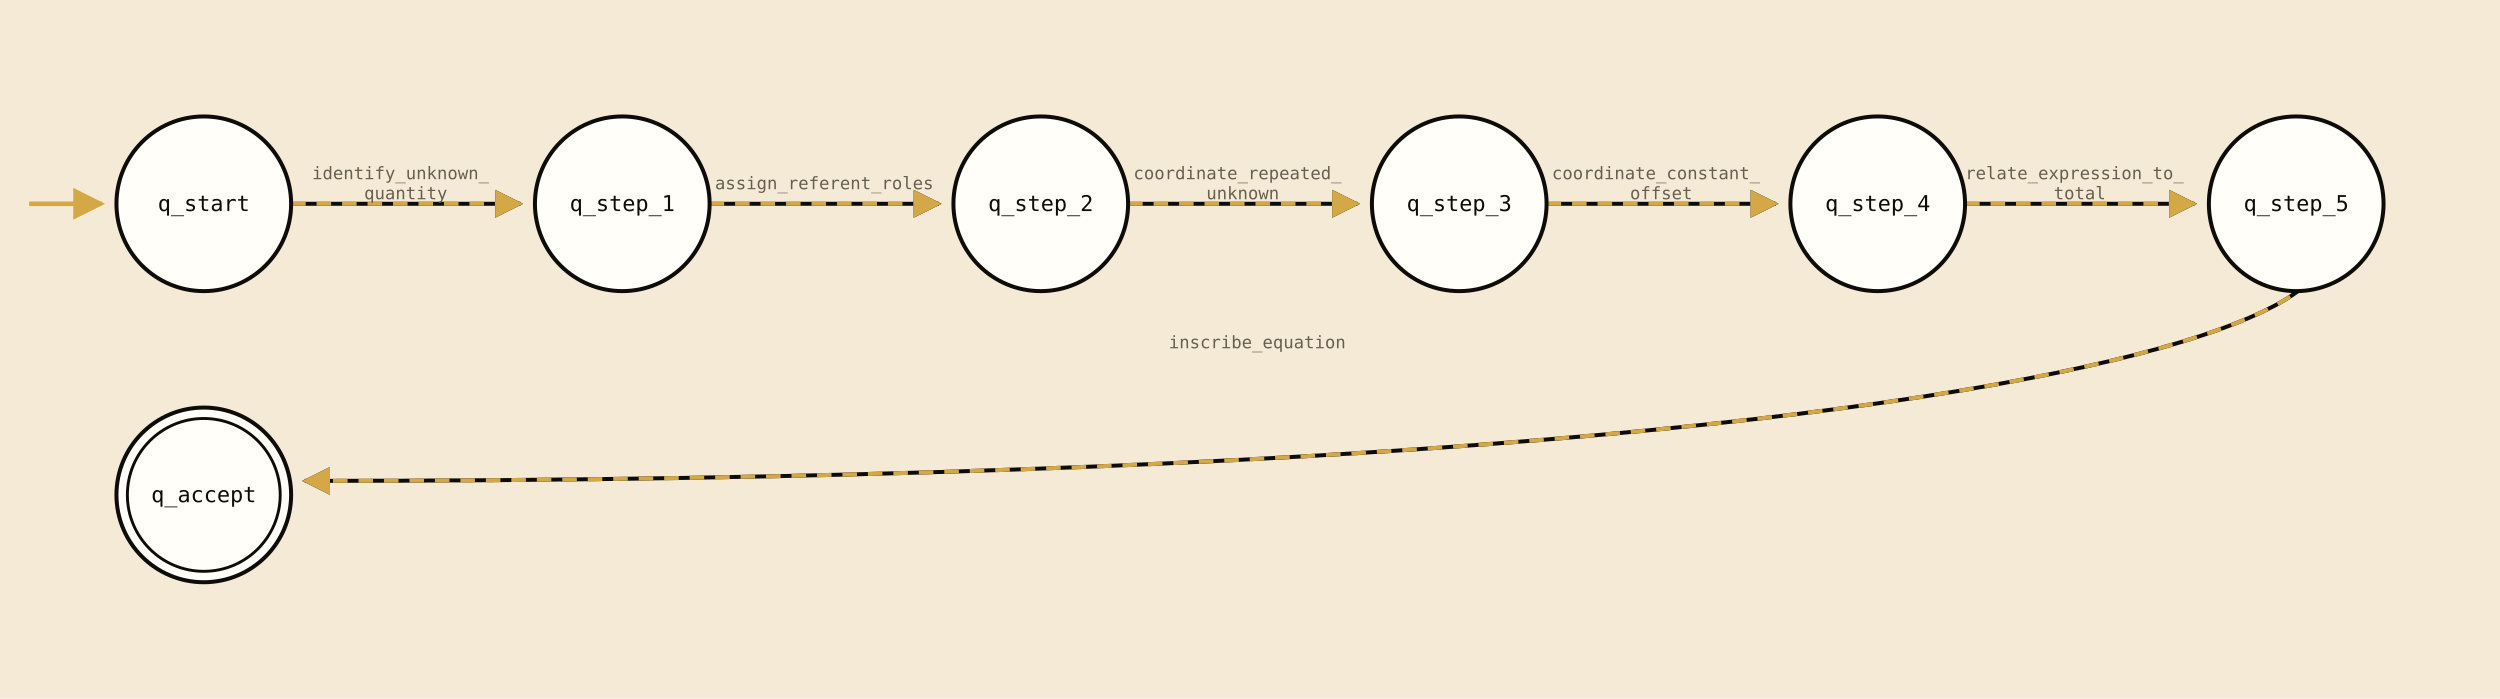
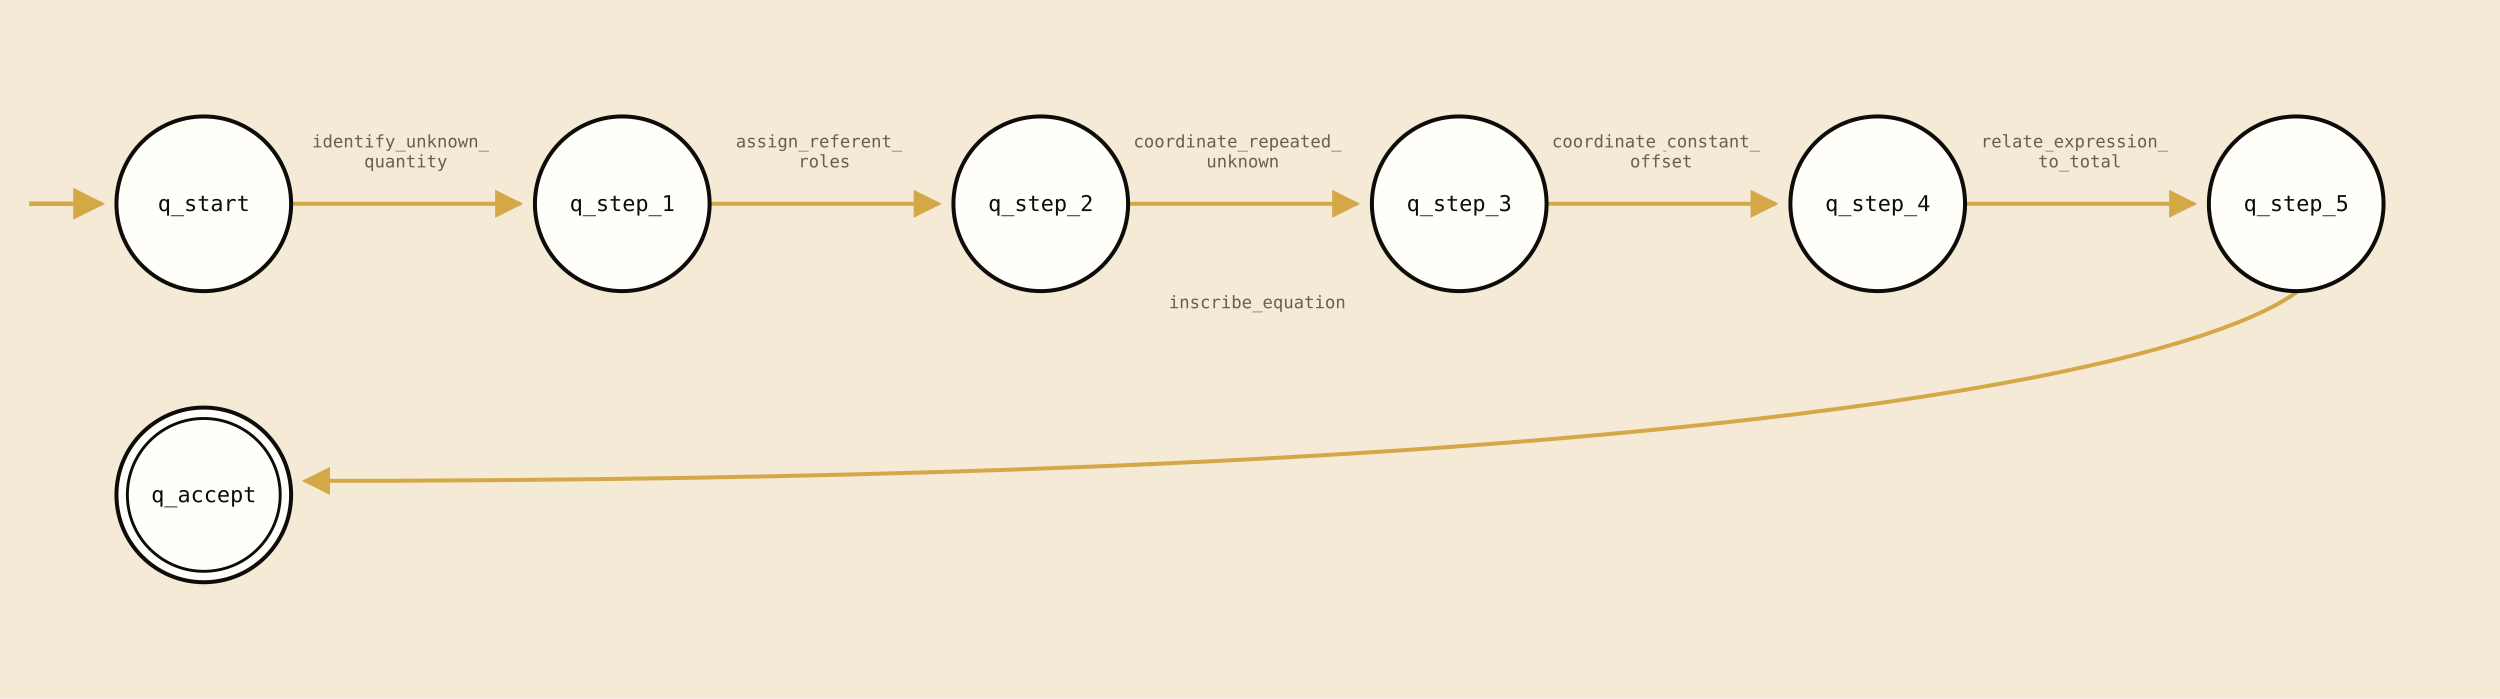
<svg xmlns="http://www.w3.org/2000/svg" width="1374" height="384" viewBox="0 0 1374 384" role="img" aria-labelledby="title desc">
  <defs>
    <marker id="arrow-static" viewBox="0 0 10 10" refX="9" refY="5" markerWidth="7" markerHeight="7" orient="auto-start-reverse">
      <path d="M 0 0 L 10 5 L 0 10 z" fill="#0d0c08" />
    </marker>
    <marker id="arrow-observed" viewBox="0 0 10 10" refX="9" refY="5" markerWidth="7" markerHeight="7" orient="auto-start-reverse">
      <path d="M 0 0 L 10 5 L 0 10 z" fill="#d4a747" />
    </marker>
+     <marker id="arrow-combined" viewBox="0 0 10 10" refX="9" refY="5" markerWidth="7" markerHeight="7" orient="auto-start-reverse">
+       <path d="M 0 0 L 10 5 L 0 10 z" fill="#d4a747" />
+     </marker>
  </defs>
  <rect width="100%" height="100%" fill="#f4ead6" />
-   <path d="M 160.0 112.0 L 286.0 112.0" fill="none" stroke="#0d0c08" stroke-width="2.2" marker-end="url(#arrow-static)" />
-   <path d="M 160.0 112.0 L 286.0 112.0" fill="none" stroke="#d4a747" stroke-width="2.2" stroke-dasharray="8 6" marker-end="url(#arrow-observed)" />
-   <text text-anchor="middle" font-family="ui-monospace, Menlo, Consolas, monospace" font-size="9.5" fill="#665f4f">
-     <tspan x="223.0" y="98.5">identify_unknown_</tspan>
-     <tspan x="223.0" y="109.5">quantity</tspan>
+   <path class="edge-static-observed" d="M 160.0 112.0 L 286.0 112.0" fill="none" stroke="#d4a747" stroke-width="2.2" marker-end="url(#arrow-combined)" />
+   <text text-anchor="middle" font-family="ui-monospace, Menlo, Consolas, monospace" font-size="9.5" fill="#665f4f" stroke="#f4ead6" stroke-width="5" stroke-linejoin="round" paint-order="stroke fill">
+     <tspan x="223.0" y="81.0">identify_unknown_</tspan>
+     <tspan x="223.0" y="92.0">quantity</tspan>
  </text>
-   <path d="M 390.0 112.0 L 516.0 112.0" fill="none" stroke="#0d0c08" stroke-width="2.2" marker-end="url(#arrow-static)" />
-   <path d="M 390.0 112.0 L 516.0 112.0" fill="none" stroke="#d4a747" stroke-width="2.2" stroke-dasharray="8 6" marker-end="url(#arrow-observed)" />
-   <text text-anchor="middle" font-family="ui-monospace, Menlo, Consolas, monospace" font-size="9.5" fill="#665f4f">
-     <tspan x="453.0" y="104.0">assign_referent_roles</tspan>
+   <path class="edge-static-observed" d="M 390.0 112.0 L 516.0 112.0" fill="none" stroke="#d4a747" stroke-width="2.2" marker-end="url(#arrow-combined)" />
+   <text text-anchor="middle" font-family="ui-monospace, Menlo, Consolas, monospace" font-size="9.5" fill="#665f4f" stroke="#f4ead6" stroke-width="5" stroke-linejoin="round" paint-order="stroke fill">
+     <tspan x="453.0" y="81.0">assign_referent_</tspan>
+     <tspan x="453.0" y="92.0">roles</tspan>
  </text>
-   <path d="M 620.0 112.0 L 746.0 112.0" fill="none" stroke="#0d0c08" stroke-width="2.2" marker-end="url(#arrow-static)" />
-   <path d="M 620.0 112.0 L 746.0 112.0" fill="none" stroke="#d4a747" stroke-width="2.2" stroke-dasharray="8 6" marker-end="url(#arrow-observed)" />
-   <text text-anchor="middle" font-family="ui-monospace, Menlo, Consolas, monospace" font-size="9.5" fill="#665f4f">
-     <tspan x="683.0" y="98.5">coordinate_repeated_</tspan>
-     <tspan x="683.0" y="109.5">unknown</tspan>
+   <path class="edge-static-observed" d="M 620.0 112.0 L 746.0 112.0" fill="none" stroke="#d4a747" stroke-width="2.2" marker-end="url(#arrow-combined)" />
+   <text text-anchor="middle" font-family="ui-monospace, Menlo, Consolas, monospace" font-size="9.5" fill="#665f4f" stroke="#f4ead6" stroke-width="5" stroke-linejoin="round" paint-order="stroke fill">
+     <tspan x="683.0" y="81.0">coordinate_repeated_</tspan>
+     <tspan x="683.0" y="92.0">unknown</tspan>
  </text>
-   <path d="M 850.0 112.0 L 976.0 112.0" fill="none" stroke="#0d0c08" stroke-width="2.2" marker-end="url(#arrow-static)" />
-   <path d="M 850.0 112.0 L 976.0 112.0" fill="none" stroke="#d4a747" stroke-width="2.2" stroke-dasharray="8 6" marker-end="url(#arrow-observed)" />
-   <text text-anchor="middle" font-family="ui-monospace, Menlo, Consolas, monospace" font-size="9.5" fill="#665f4f">
-     <tspan x="913.0" y="98.5">coordinate_constant_</tspan>
-     <tspan x="913.0" y="109.5">offset</tspan>
+   <path class="edge-static-observed" d="M 850.0 112.0 L 976.0 112.0" fill="none" stroke="#d4a747" stroke-width="2.2" marker-end="url(#arrow-combined)" />
+   <text text-anchor="middle" font-family="ui-monospace, Menlo, Consolas, monospace" font-size="9.5" fill="#665f4f" stroke="#f4ead6" stroke-width="5" stroke-linejoin="round" paint-order="stroke fill">
+     <tspan x="913.0" y="81.0">coordinate_constant_</tspan>
+     <tspan x="913.0" y="92.0">offset</tspan>
  </text>
-   <path d="M 1080.0 112.0 L 1206.0 112.0" fill="none" stroke="#0d0c08" stroke-width="2.2" marker-end="url(#arrow-static)" />
-   <path d="M 1080.0 112.0 L 1206.0 112.0" fill="none" stroke="#d4a747" stroke-width="2.2" stroke-dasharray="8 6" marker-end="url(#arrow-observed)" />
-   <text text-anchor="middle" font-family="ui-monospace, Menlo, Consolas, monospace" font-size="9.5" fill="#665f4f">
-     <tspan x="1143.0" y="98.5">relate_expression_to_</tspan>
-     <tspan x="1143.0" y="109.5">total</tspan>
+   <path class="edge-static-observed" d="M 1080.0 112.0 L 1206.0 112.0" fill="none" stroke="#d4a747" stroke-width="2.2" marker-end="url(#arrow-combined)" />
+   <text text-anchor="middle" font-family="ui-monospace, Menlo, Consolas, monospace" font-size="9.5" fill="#665f4f" stroke="#f4ead6" stroke-width="5" stroke-linejoin="round" paint-order="stroke fill">
+     <tspan x="1143.0" y="81.0">relate_expression_</tspan>
+     <tspan x="1143.0" y="92.0">to_total</tspan>
  </text>
-   <path d="M 1214.5 118.6 C 1352.0 118.6, 1352.0 264.3, 167.5 264.3" fill="none" stroke="#0d0c08" stroke-width="2.2" marker-end="url(#arrow-static)" />
-   <path d="M 1214.5 118.6 C 1352.0 118.6, 1352.0 264.3, 167.5 264.3" fill="none" stroke="#d4a747" stroke-width="2.2" stroke-dasharray="8 6" marker-end="url(#arrow-observed)" />
-   <text text-anchor="middle" font-family="ui-monospace, Menlo, Consolas, monospace" font-size="9.5" fill="#665f4f">
-     <tspan x="691.0" y="191.4">inscribe_equation</tspan>
+   <path class="edge-static-observed" d="M 1214.5 118.6 C 1352.0 118.6, 1352.0 264.3, 167.5 264.3" fill="none" stroke="#d4a747" stroke-width="2.2" marker-end="url(#arrow-combined)" />
+   <text text-anchor="middle" font-family="ui-monospace, Menlo, Consolas, monospace" font-size="9.5" fill="#665f4f" stroke="#f4ead6" stroke-width="5" stroke-linejoin="round" paint-order="stroke fill">
+     <tspan x="691.0" y="169.4">inscribe_equation</tspan>
  </text>
  <path d="M 16.0 112.0 L 56.0 112.0" fill="none" stroke="#d4a747" stroke-width="2.5" marker-end="url(#arrow-observed)" />
  <circle cx="112.0" cy="112.0" r="48.0" fill="#fffef9" stroke="#0d0c08" stroke-width="2.2" />
  <text x="112.0" y="116.0" text-anchor="middle" font-family="ui-monospace, Menlo, Consolas, monospace" font-size="12.0" fill="#0d0c08">q_start</text>
  <circle cx="342.0" cy="112.0" r="48.0" fill="#fffef9" stroke="#0d0c08" stroke-width="2.2" />
  <text x="342.0" y="116.0" text-anchor="middle" font-family="ui-monospace, Menlo, Consolas, monospace" font-size="12.0" fill="#0d0c08">q_step_1</text>
  <circle cx="572.0" cy="112.0" r="48.0" fill="#fffef9" stroke="#0d0c08" stroke-width="2.2" />
  <text x="572.0" y="116.0" text-anchor="middle" font-family="ui-monospace, Menlo, Consolas, monospace" font-size="12.0" fill="#0d0c08">q_step_2</text>
  <circle cx="802.0" cy="112.0" r="48.0" fill="#fffef9" stroke="#0d0c08" stroke-width="2.2" />
  <text x="802.0" y="116.0" text-anchor="middle" font-family="ui-monospace, Menlo, Consolas, monospace" font-size="12.0" fill="#0d0c08">q_step_3</text>
  <circle cx="1032.0" cy="112.0" r="48.0" fill="#fffef9" stroke="#0d0c08" stroke-width="2.2" />
  <text x="1032.0" y="116.0" text-anchor="middle" font-family="ui-monospace, Menlo, Consolas, monospace" font-size="12.0" fill="#0d0c08">q_step_4</text>
  <circle cx="1262.0" cy="112.0" r="48.0" fill="#fffef9" stroke="#0d0c08" stroke-width="2.2" />
  <text x="1262.0" y="116.0" text-anchor="middle" font-family="ui-monospace, Menlo, Consolas, monospace" font-size="12.0" fill="#0d0c08">q_step_5</text>
  <circle cx="112.0" cy="272.0" r="48.0" fill="#fffef9" stroke="#0d0c08" stroke-width="2.2" />
  <circle cx="112.0" cy="272.0" r="42.0" fill="none" stroke="#0d0c08" stroke-width="1.6" />
  <text x="112.0" y="276.0" text-anchor="middle" font-family="ui-monospace, Menlo, Consolas, monospace" font-size="12.0" fill="#0d0c08">q_accept</text>
</svg>
